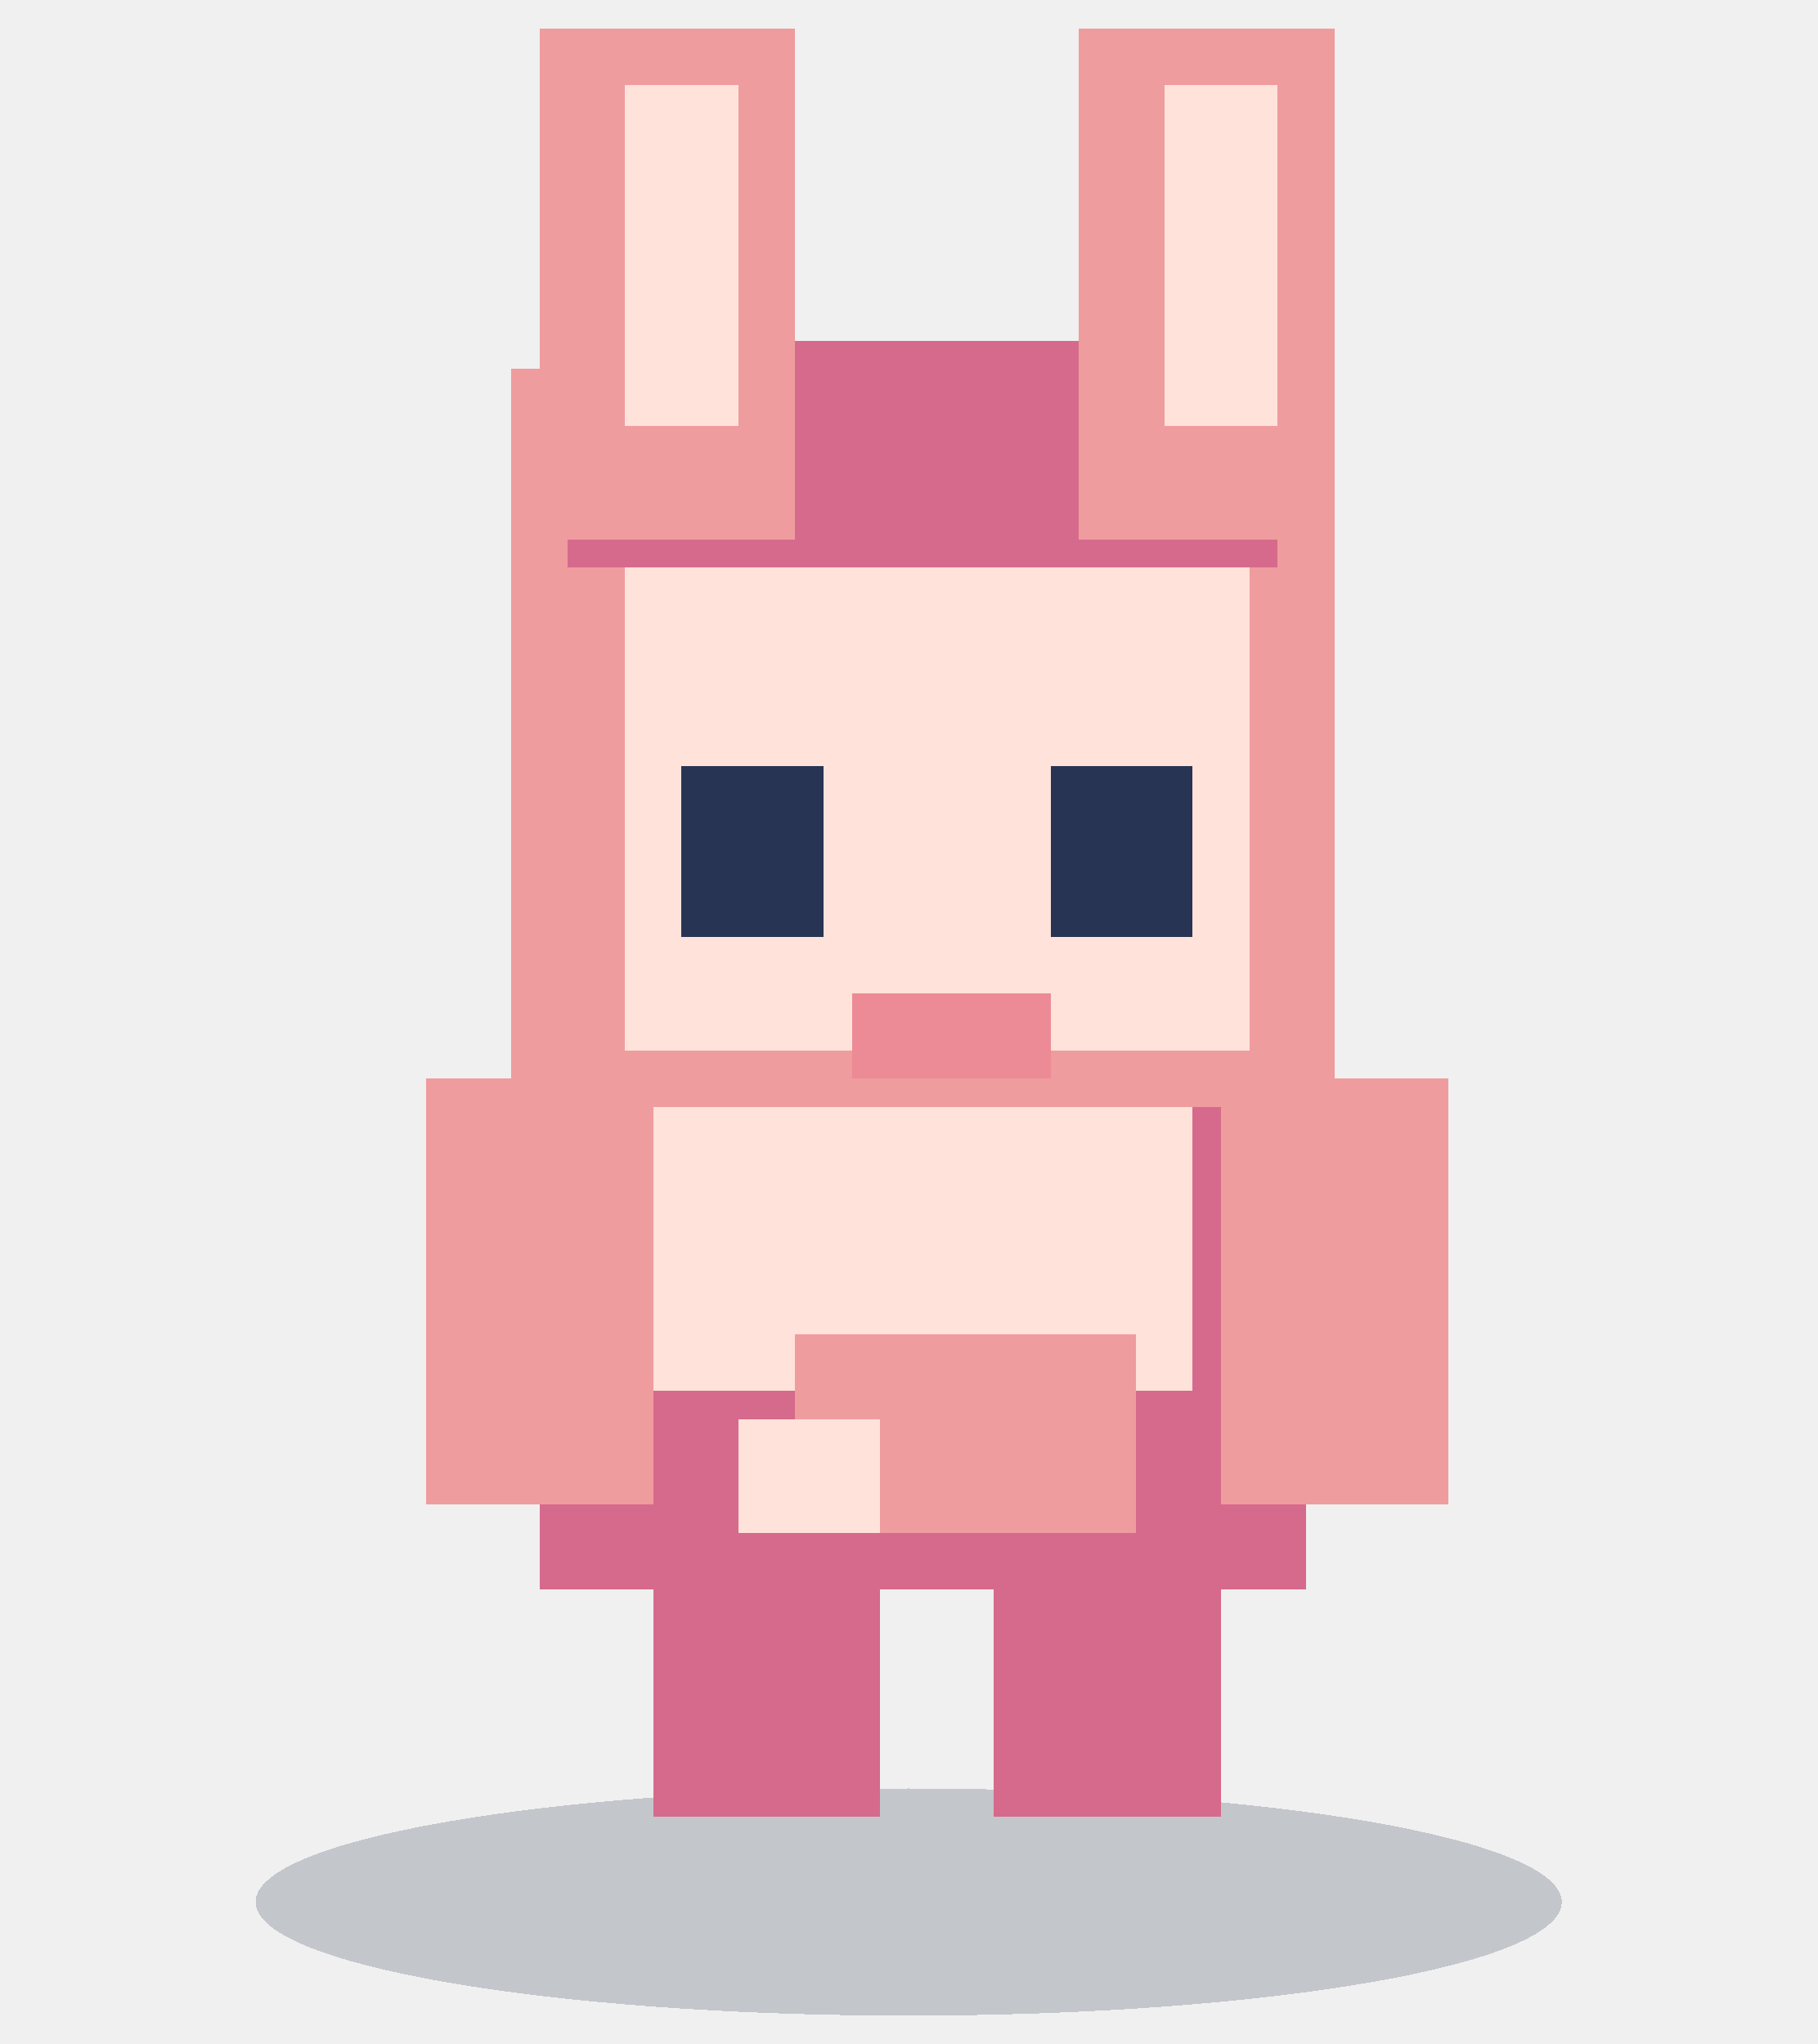
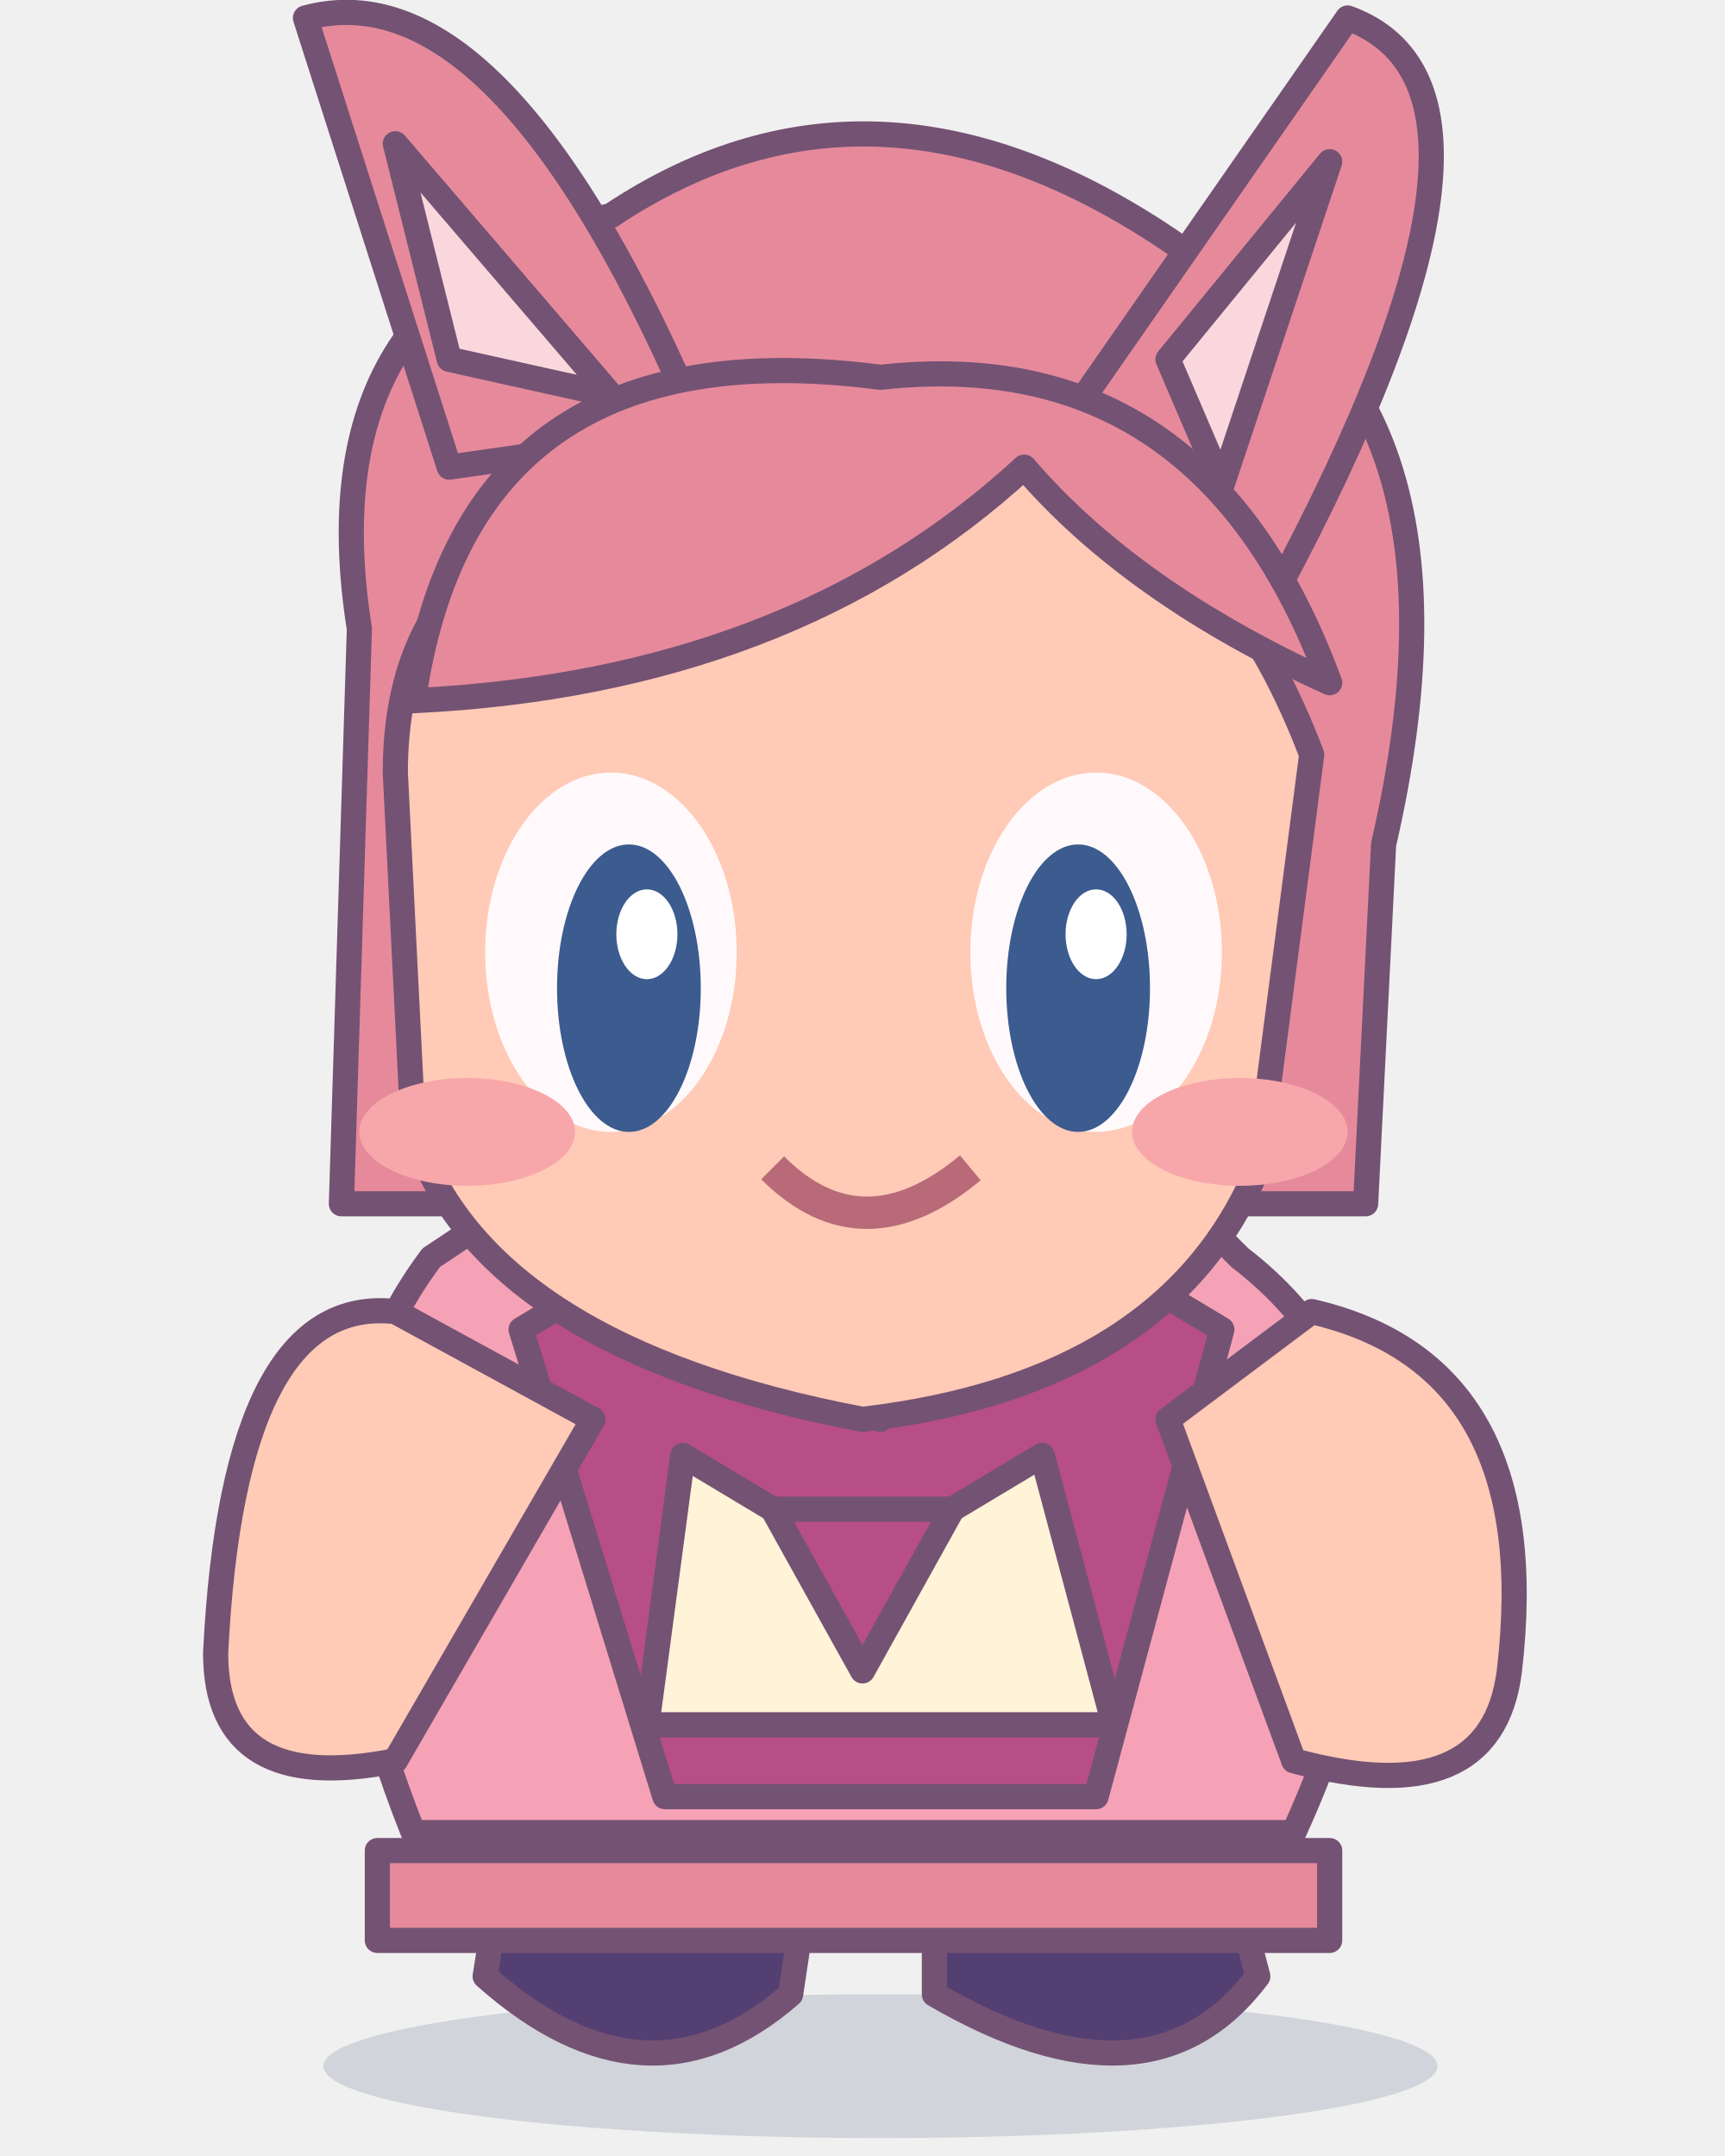
- <svg xmlns="http://www.w3.org/2000/svg" viewBox="0 0 64 72" shape-rendering="crispEdges">
-   <ellipse cx="32" cy="67" rx="23" ry="4" fill="#24304a" opacity=".22" />
-   <rect x="23" y="48" width="8" height="16" fill="#d66a8c" />
-   <rect x="35" y="48" width="8" height="16" fill="#d66a8c" />
-   <rect x="19" y="32" width="27" height="24" fill="#d66a8c" />
-   <rect x="23" y="34" width="19" height="15" fill="#ffe2da" />
-   <rect x="15" y="38" width="8" height="15" fill="#ef9c9e" />
-   <rect x="43" y="38" width="8" height="15" fill="#ef9c9e" />
-   <rect x="18" y="13" width="29" height="26" fill="#ef9c9e" />
-   <rect x="20" y="12" width="25" height="8" fill="#d66a8c" />
-   <rect x="22" y="20" width="22" height="17" fill="#ffe2da" />
-   <rect x="24" y="27" width="5" height="6" fill="#283453" />
-   <rect x="37" y="27" width="5" height="6" fill="#283453" />
-   <rect x="30" y="35" width="7" height="3" fill="#ec8b95" />
-   <rect x="19" y="1" width="9" height="18" fill="#ef9c9e" />
-   <rect x="38" y="1" width="9" height="18" fill="#ef9c9e" />
-   <rect x="22" y="3" width="4" height="12" fill="#ffe2da" />
-   <rect x="41" y="3" width="4" height="12" fill="#ffe2da" />
-   <rect x="28" y="47" width="12" height="7" fill="#ef9c9e" />
-   <rect x="26" y="50" width="5" height="4" fill="#ffe2da" />
+ <svg xmlns="http://www.w3.org/2000/svg" viewBox="0 0 96 120">
+   <defs>
+     <linearGradient id="g" x2=".2" y2="1">
+       <stop stop-color="#e68a9b" />
+       <stop offset="1" stop-color="#f5a2b6" />
+     </linearGradient>
+   </defs>
+   <ellipse cx="49" cy="115" rx="31" ry="4" fill="#38476a" opacity=".17" />
+   <path d="M30 91L27 110Q36 118 44 111L47 91ZM52 91L52 111Q64 118 70 110L65 91Z" fill="#543f72" stroke="#745273" stroke-width="1.4" stroke-linejoin="round" />
+   <path d="M24 70Q15 82 23 102L72 102Q82 80 69 70L61 62L36 62Z" fill="#f5a2b6" stroke="#745273" stroke-width="1.4" stroke-linejoin="round" />
+   <path d="M29 74L39 68L49 79L58 68L68 74L61 100L37 100Z" fill="#b74e85" stroke="#745273" stroke-width="1.4" stroke-linejoin="round" />
+   <path d="M22 73Q13 72 12 92Q12 100 22 98L33 79ZM73 73Q86 76 84 93Q83 101 72 98L65 79Z" fill="#ffcab6" stroke="#745273" stroke-width="1.4" stroke-linejoin="round" />
+   <path d="M20 35Q17 16 34 12Q49 2 66 14Q83 21 77 47L76 67L19 67Z" fill="#e68a9b" stroke="#745273" stroke-width="1.4" stroke-linejoin="round" />
+   <path d="M25 26L17 1Q28 -2 39 24Z" fill="#e68a9b" stroke="#745273" stroke-width="1.4" stroke-linejoin="round" />
+   <path d="M59 24L75 1Q86 5 71 33Z" fill="#e68a9b" stroke="#745273" stroke-width="1.4" stroke-linejoin="round" />
+   <path d="M25 20L22 8L34 22Z" fill="#f9d7dc" stroke="#745273" stroke-width="1.4" stroke-linejoin="round" />
+   <path d="M65 20L74 9L68 27Z" fill="#f9d7dc" stroke="#745273" stroke-width="1.4" stroke-linejoin="round" />
+   <path d="M22 43Q22 26 45 27Q65 21 73 42L70 65Q65 77 48 79Q27 75 23 63Z" fill="#ffcab6" stroke="#745273" stroke-width="1.4" stroke-linejoin="round" />
+   <path d="M23 39Q26 18 49 21Q67 19 74 38Q63 33 57 26Q44 38 23 39Z" fill="#e68a9b" stroke="#745273" stroke-width="1.4" stroke-linejoin="round" />
+   <ellipse cx="34" cy="53" rx="7" ry="10" fill="#fff9fb" />
+   <ellipse cx="61" cy="53" rx="7" ry="10" fill="#fff9fb" />
+   <ellipse cx="35" cy="55" rx="4" ry="8" fill="#3c5b8f" />
+   <ellipse cx="60" cy="55" rx="4" ry="8" fill="#3c5b8f" />
+   <ellipse cx="36" cy="52" rx="1.7" ry="2.5" fill="white" />
+   <ellipse cx="61" cy="52" rx="1.7" ry="2.5" fill="white" />
+   <ellipse cx="26" cy="63" rx="6" ry="3" fill="#f7a7aa" />
+   <ellipse cx="69" cy="63" rx="6" ry="3" fill="#f7a7aa" />
+   <path d="M43 65Q48 70 54 65" fill="none" stroke="#b86a78" stroke-width="1.8" stroke-linejoin="round" />
+   <path d="M38 81L48 87L58 81L62 96L36 96Z" fill="#fff3d8" stroke="#745273" stroke-width="1.4" stroke-linejoin="round" />
+   <path d="M43 84L48 93L53 84Z" fill="#b74e85" stroke="#745273" stroke-width="1.4" stroke-linejoin="round" />
+   <path d="M21 103H74V108H21Z" fill="#e68a9b" stroke="#745273" stroke-width="1.4" stroke-linejoin="round" />
</svg>
